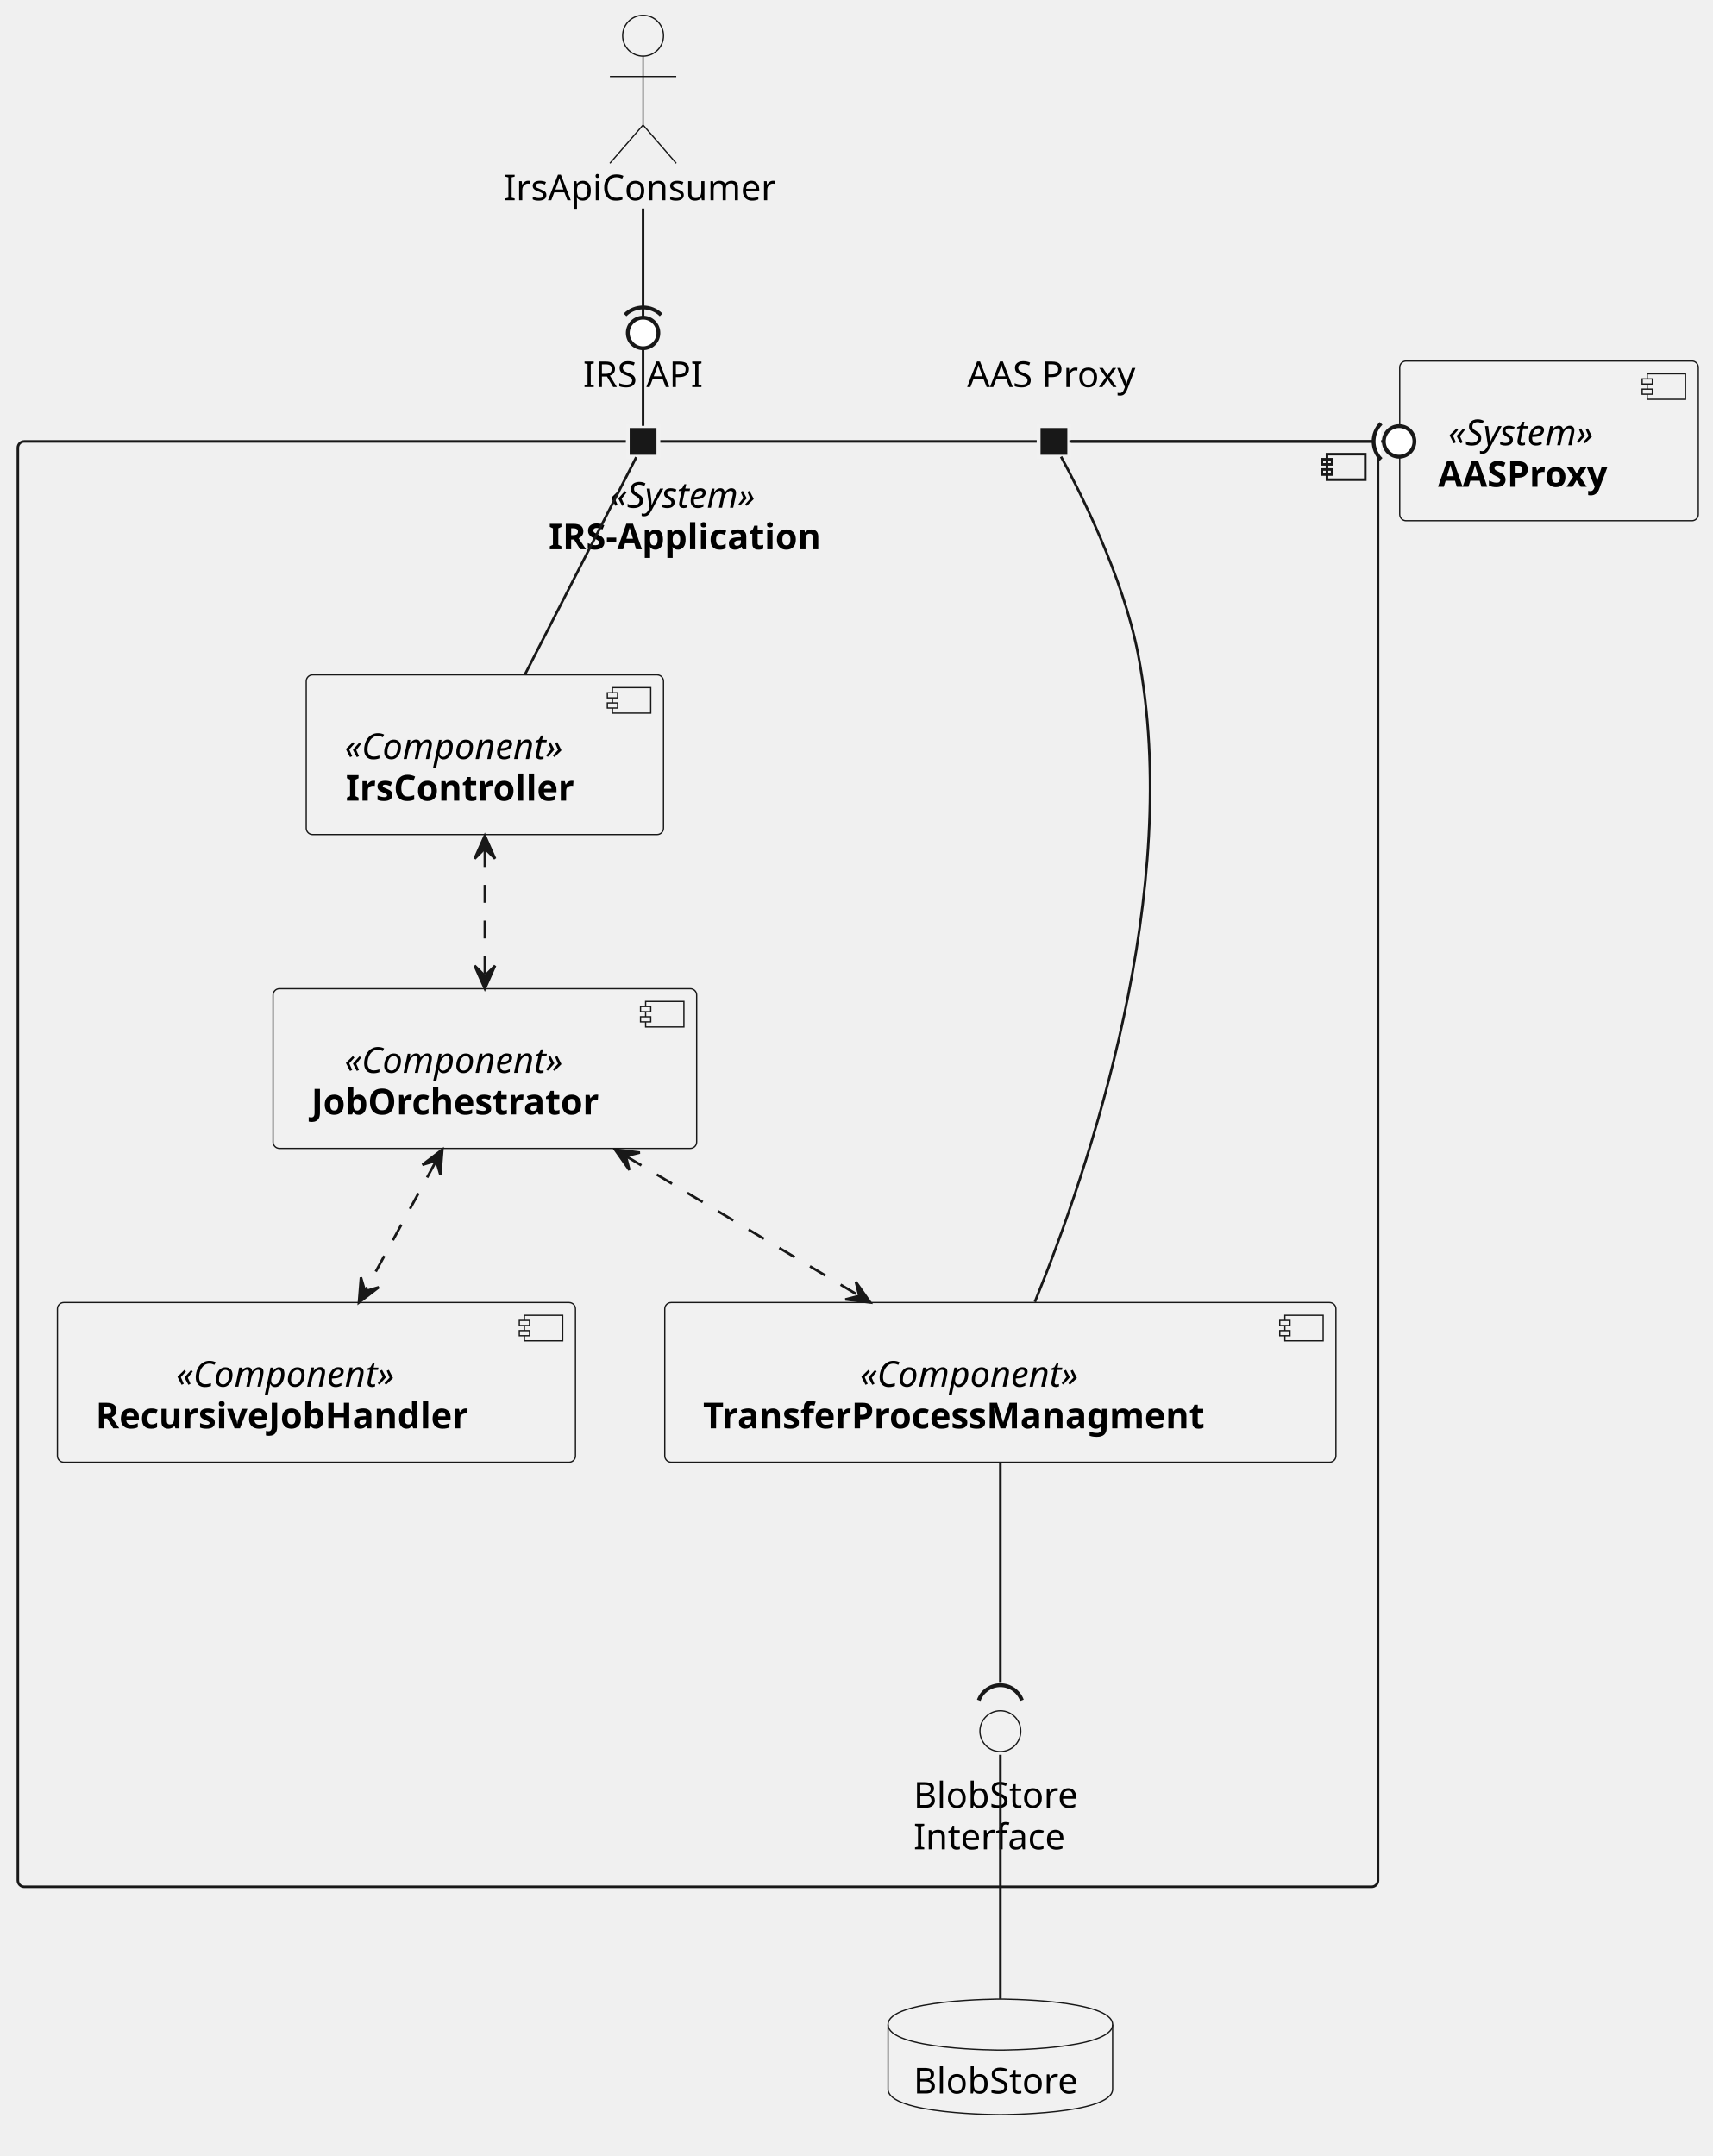
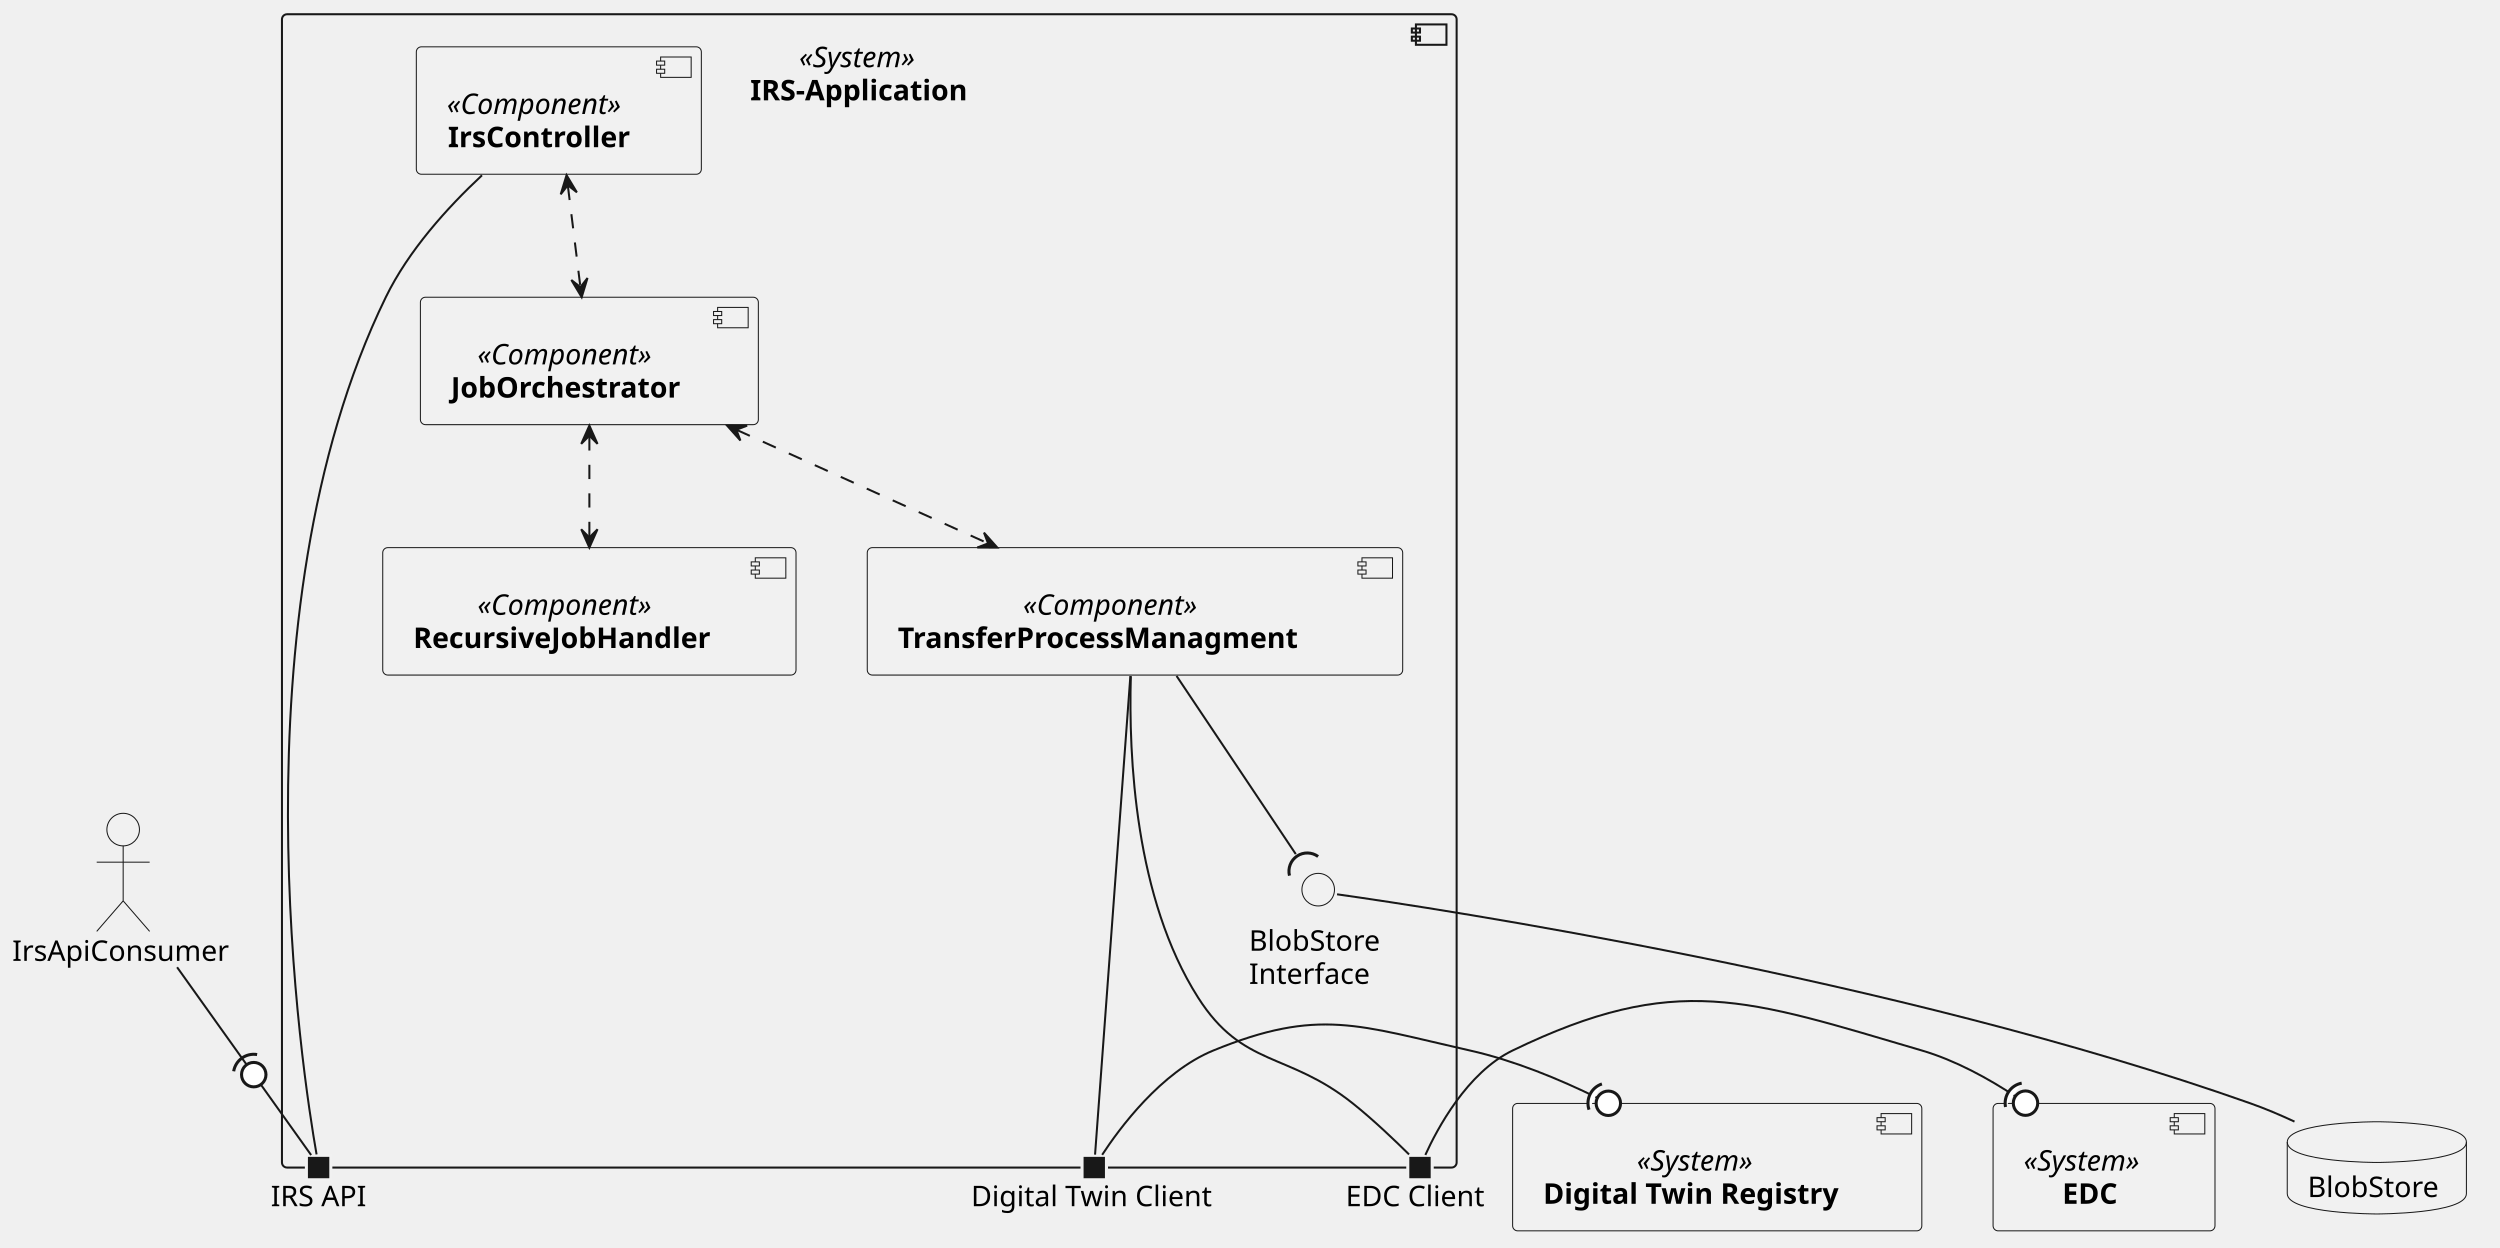
- <svg xmlns="http://www.w3.org/2000/svg" contentStyleType="text/css" height="845px" preserveAspectRatio="none" style="width:671px;height:845px;background:#FFFFFF;" version="1.1" viewBox="0 0 671 845" width="671px" zoomAndPan="magnify">
+ <svg xmlns="http://www.w3.org/2000/svg" contentStyleType="text/css" height="613px" preserveAspectRatio="none" style="width:1228px;height:613px;background:#FFFFFF;" version="1.1" viewBox="0 0 1228 613" width="1228px" zoomAndPan="magnify">
  <defs />
  <g>
    <g id="cluster_IRS">
-       <rect height="566.5" rx="2.5" ry="2.5" style="stroke:#181818;stroke-width:1.0;fill:none;" width="533" x="7" y="173" />
-       <rect height="10" style="stroke:#181818;stroke-width:1.0;fill:none;" width="15" x="520" y="178" />
-       <rect height="2" style="stroke:#181818;stroke-width:1.0;fill:none;" width="4" x="518" y="180" />
-       <rect height="2" style="stroke:#181818;stroke-width:1.0;fill:none;" width="4" x="518" y="184" />
-       <text fill="#000000" font-family="sans-serif" font-size="14" font-style="italic" lengthAdjust="spacing" textLength="69" x="239" y="198.995">«System»</text>
-       <text fill="#000000" font-family="sans-serif" font-size="14" font-weight="bold" lengthAdjust="spacing" textLength="117" x="215" y="215.292">IRS-Application</text>
+       <rect height="566.5" rx="2.5" ry="2.5" style="stroke:#181818;stroke-width:1.0;fill:none;" width="577" x="138.5" y="7" />
+       <rect height="10" style="stroke:#181818;stroke-width:1.0;fill:none;" width="15" x="695.5" y="12" />
+       <rect height="2" style="stroke:#181818;stroke-width:1.0;fill:none;" width="4" x="693.5" y="14" />
+       <rect height="2" style="stroke:#181818;stroke-width:1.0;fill:none;" width="4" x="693.5" y="18" />
+       <text fill="#000000" font-family="sans-serif" font-size="14" font-style="italic" lengthAdjust="spacing" textLength="69" x="392.5" y="32.995">«System»</text>
+       <text fill="#000000" font-family="sans-serif" font-size="14" font-weight="bold" lengthAdjust="spacing" textLength="117" x="368.5" y="49.292">IRS-Application</text>
    </g>
    <g id="elem_RecursiveJobHandler">
-       <rect fill="#F1F1F1" height="62.594" rx="2.5" ry="2.5" style="stroke:#181818;stroke-width:0.5;" width="203" x="22.5" y="510.5" />
-       <rect fill="#F1F1F1" height="10" style="stroke:#181818;stroke-width:0.5;" width="15" x="205.5" y="515.5" />
-       <rect fill="#F1F1F1" height="2" style="stroke:#181818;stroke-width:0.5;" width="4" x="203.5" y="517.5" />
-       <rect fill="#F1F1F1" height="2" style="stroke:#181818;stroke-width:0.5;" width="4" x="203.5" y="521.5" />
-       <text fill="#000000" font-family="sans-serif" font-size="14" font-style="italic" lengthAdjust="spacing" textLength="100" x="69" y="543.495">«Component»</text>
-       <text fill="#000000" font-family="sans-serif" font-size="14" font-weight="bold" lengthAdjust="spacing" textLength="163" x="37.5" y="559.792">RecursiveJobHandler</text>
+       <rect fill="#F1F1F1" height="62.594" rx="2.5" ry="2.5" style="stroke:#181818;stroke-width:0.5;" width="203" x="188" y="269" />
+       <rect fill="#F1F1F1" height="10" style="stroke:#181818;stroke-width:0.5;" width="15" x="371" y="274" />
+       <rect fill="#F1F1F1" height="2" style="stroke:#181818;stroke-width:0.5;" width="4" x="369" y="276" />
+       <rect fill="#F1F1F1" height="2" style="stroke:#181818;stroke-width:0.5;" width="4" x="369" y="280" />
+       <text fill="#000000" font-family="sans-serif" font-size="14" font-style="italic" lengthAdjust="spacing" textLength="100" x="234.5" y="301.995">«Component»</text>
+       <text fill="#000000" font-family="sans-serif" font-size="14" font-weight="bold" lengthAdjust="spacing" textLength="163" x="203" y="318.292">RecursiveJobHandler</text>
    </g>
    <g id="elem_IrsController">
-       <rect fill="#F1F1F1" height="62.594" rx="2.5" ry="2.5" style="stroke:#181818;stroke-width:0.5;" width="140" x="120" y="264.5" />
-       <rect fill="#F1F1F1" height="10" style="stroke:#181818;stroke-width:0.5;" width="15" x="240" y="269.5" />
-       <rect fill="#F1F1F1" height="2" style="stroke:#181818;stroke-width:0.5;" width="4" x="238" y="271.5" />
-       <rect fill="#F1F1F1" height="2" style="stroke:#181818;stroke-width:0.5;" width="4" x="238" y="275.5" />
-       <text fill="#000000" font-family="sans-serif" font-size="14" font-style="italic" lengthAdjust="spacing" textLength="100" x="135" y="297.495">«Component»</text>
-       <text fill="#000000" font-family="sans-serif" font-size="14" font-weight="bold" lengthAdjust="spacing" textLength="99" x="135.5" y="313.792">IrsController</text>
+       <rect fill="#F1F1F1" height="62.594" rx="2.5" ry="2.5" style="stroke:#181818;stroke-width:0.5;" width="140" x="204.5" y="23" />
+       <rect fill="#F1F1F1" height="10" style="stroke:#181818;stroke-width:0.5;" width="15" x="324.5" y="28" />
+       <rect fill="#F1F1F1" height="2" style="stroke:#181818;stroke-width:0.5;" width="4" x="322.5" y="30" />
+       <rect fill="#F1F1F1" height="2" style="stroke:#181818;stroke-width:0.5;" width="4" x="322.5" y="34" />
+       <text fill="#000000" font-family="sans-serif" font-size="14" font-style="italic" lengthAdjust="spacing" textLength="100" x="219.5" y="55.995">«Component»</text>
+       <text fill="#000000" font-family="sans-serif" font-size="14" font-weight="bold" lengthAdjust="spacing" textLength="99" x="220" y="72.292">IrsController</text>
    </g>
    <g id="elem_JobOrchestrator">
-       <rect fill="#F1F1F1" height="62.594" rx="2.5" ry="2.5" style="stroke:#181818;stroke-width:0.5;" width="166" x="107" y="387.5" />
-       <rect fill="#F1F1F1" height="10" style="stroke:#181818;stroke-width:0.5;" width="15" x="253" y="392.5" />
-       <rect fill="#F1F1F1" height="2" style="stroke:#181818;stroke-width:0.5;" width="4" x="251" y="394.5" />
-       <rect fill="#F1F1F1" height="2" style="stroke:#181818;stroke-width:0.5;" width="4" x="251" y="398.5" />
-       <text fill="#000000" font-family="sans-serif" font-size="14" font-style="italic" lengthAdjust="spacing" textLength="100" x="135" y="420.495">«Component»</text>
-       <text fill="#000000" font-family="sans-serif" font-size="14" font-weight="bold" lengthAdjust="spacing" textLength="126" x="122" y="436.792">JobOrchestrator</text>
+       <rect fill="#F1F1F1" height="62.594" rx="2.5" ry="2.5" style="stroke:#181818;stroke-width:0.5;" width="166" x="206.5" y="146" />
+       <rect fill="#F1F1F1" height="10" style="stroke:#181818;stroke-width:0.5;" width="15" x="352.5" y="151" />
+       <rect fill="#F1F1F1" height="2" style="stroke:#181818;stroke-width:0.5;" width="4" x="350.5" y="153" />
+       <rect fill="#F1F1F1" height="2" style="stroke:#181818;stroke-width:0.5;" width="4" x="350.5" y="157" />
+       <text fill="#000000" font-family="sans-serif" font-size="14" font-style="italic" lengthAdjust="spacing" textLength="100" x="234.5" y="178.995">«Component»</text>
+       <text fill="#000000" font-family="sans-serif" font-size="14" font-weight="bold" lengthAdjust="spacing" textLength="126" x="221.5" y="195.292">JobOrchestrator</text>
    </g>
-     <g id="elem_TransferProcessManagment">
-       <rect fill="#F1F1F1" height="62.594" rx="2.5" ry="2.5" style="stroke:#181818;stroke-width:0.5;" width="263" x="260.5" y="510.5" />
-       <rect fill="#F1F1F1" height="10" style="stroke:#181818;stroke-width:0.5;" width="15" x="503.5" y="515.5" />
-       <rect fill="#F1F1F1" height="2" style="stroke:#181818;stroke-width:0.5;" width="4" x="501.5" y="517.5" />
-       <rect fill="#F1F1F1" height="2" style="stroke:#181818;stroke-width:0.5;" width="4" x="501.5" y="521.5" />
-       <text fill="#000000" font-family="sans-serif" font-size="14" font-style="italic" lengthAdjust="spacing" textLength="100" x="337" y="543.495">«Component»</text>
-       <text fill="#000000" font-family="sans-serif" font-size="14" font-weight="bold" lengthAdjust="spacing" textLength="223" x="275.5" y="559.792">TransferProcessManagment</text>
+     <g id="elem_TransferProcessManagement">
+       <rect fill="#F1F1F1" height="62.594" rx="2.5" ry="2.5" style="stroke:#181818;stroke-width:0.5;" width="263" x="426" y="269" />
+       <rect fill="#F1F1F1" height="10" style="stroke:#181818;stroke-width:0.5;" width="15" x="669" y="274" />
+       <rect fill="#F1F1F1" height="2" style="stroke:#181818;stroke-width:0.5;" width="4" x="667" y="276" />
+       <rect fill="#F1F1F1" height="2" style="stroke:#181818;stroke-width:0.5;" width="4" x="667" y="280" />
+       <text fill="#000000" font-family="sans-serif" font-size="14" font-style="italic" lengthAdjust="spacing" textLength="100" x="502.5" y="301.995">«Component»</text>
+       <text fill="#000000" font-family="sans-serif" font-size="14" font-weight="bold" lengthAdjust="spacing" textLength="223" x="441" y="318.292">TransferProcessManagment</text>
    </g>
-     <text fill="#000000" font-family="sans-serif" font-size="14" lengthAdjust="spacing" textLength="47" x="228.5" y="151.698">IRS API</text>
-     <rect fill="#181818" height="12" style="stroke:#F1F1F1;stroke-width:1.5;" width="12" x="246" y="167" />
-     <text fill="#000000" font-family="sans-serif" font-size="14" lengthAdjust="spacing" textLength="68" x="379" y="151.698">AAS Proxy</text>
-     <rect fill="#181818" height="12" style="stroke:#F1F1F1;stroke-width:1.5;" width="12" x="407" y="167" />
+     <text fill="#000000" font-family="sans-serif" font-size="14" lengthAdjust="spacing" textLength="47" x="133" y="592.495">IRS API</text>
+     <rect fill="#181818" height="12" style="stroke:#F1F1F1;stroke-width:1.5;" width="12" x="150.5" y="567.5" />
+     <text fill="#000000" font-family="sans-serif" font-size="14" lengthAdjust="spacing" textLength="121" x="477" y="592.495">Digital Twin Client</text>
+     <rect fill="#181818" height="12" style="stroke:#F1F1F1;stroke-width:1.5;" width="12" x="531.5" y="567.5" />
+     <text fill="#000000" font-family="sans-serif" font-size="14" lengthAdjust="spacing" textLength="73" x="661" y="592.495">EDC Client</text>
+     <rect fill="#181818" height="12" style="stroke:#F1F1F1;stroke-width:1.5;" width="12" x="691.5" y="567.5" />
    <g id="elem_StoreInterface">
-       <ellipse cx="392" cy="678.5" fill="#F1F1F1" rx="8" ry="8" style="stroke:#181818;stroke-width:0.5;" />
-       <text fill="#000000" font-family="sans-serif" font-size="14" lengthAdjust="spacing" textLength="68" x="358" y="708.495">BlobStore</text>
-       <text fill="#000000" font-family="sans-serif" font-size="14" lengthAdjust="spacing" textLength="60" x="358" y="724.792">Interface</text>
+       <ellipse cx="647.5" cy="437" fill="#F1F1F1" rx="8" ry="8" style="stroke:#181818;stroke-width:0.5;" />
+       <text fill="#000000" font-family="sans-serif" font-size="14" lengthAdjust="spacing" textLength="68" x="613.5" y="466.995">BlobStore</text>
+       <text fill="#000000" font-family="sans-serif" font-size="14" lengthAdjust="spacing" textLength="60" x="613.5" y="483.292">Interface</text>
    </g>
-     <g id="elem_AASProxy">
-       <rect fill="#F1F1F1" height="62.594" rx="2.5" ry="2.5" style="stroke:#181818;stroke-width:0.5;" width="117" x="548.5" y="141.5" />
-       <rect fill="#F1F1F1" height="10" style="stroke:#181818;stroke-width:0.5;" width="15" x="645.5" y="146.5" />
-       <rect fill="#F1F1F1" height="2" style="stroke:#181818;stroke-width:0.5;" width="4" x="643.5" y="148.5" />
-       <rect fill="#F1F1F1" height="2" style="stroke:#181818;stroke-width:0.5;" width="4" x="643.5" y="152.5" />
-       <text fill="#000000" font-family="sans-serif" font-size="14" font-style="italic" lengthAdjust="spacing" textLength="69" x="567.5" y="174.495">«System»</text>
-       <text fill="#000000" font-family="sans-serif" font-size="14" font-weight="bold" lengthAdjust="spacing" textLength="77" x="563.5" y="190.792">AASProxy</text>
+     <g id="elem_DTR">
+       <rect fill="#F1F1F1" height="62.594" rx="2.5" ry="2.5" style="stroke:#181818;stroke-width:0.5;" width="201" x="743" y="542" />
+       <rect fill="#F1F1F1" height="10" style="stroke:#181818;stroke-width:0.5;" width="15" x="924" y="547" />
+       <rect fill="#F1F1F1" height="2" style="stroke:#181818;stroke-width:0.5;" width="4" x="922" y="549" />
+       <rect fill="#F1F1F1" height="2" style="stroke:#181818;stroke-width:0.5;" width="4" x="922" y="553" />
+       <text fill="#000000" font-family="sans-serif" font-size="14" font-style="italic" lengthAdjust="spacing" textLength="69" x="804" y="574.995">«System»</text>
+       <text fill="#000000" font-family="sans-serif" font-size="14" font-weight="bold" lengthAdjust="spacing" textLength="161" x="758" y="591.292">Digital Twin Registry</text>
+     </g>
+     <g id="elem_EDC">
+       <rect fill="#F1F1F1" height="62.594" rx="2.5" ry="2.5" style="stroke:#181818;stroke-width:0.5;" width="109" x="979" y="542" />
+       <rect fill="#F1F1F1" height="10" style="stroke:#181818;stroke-width:0.5;" width="15" x="1068" y="547" />
+       <rect fill="#F1F1F1" height="2" style="stroke:#181818;stroke-width:0.5;" width="4" x="1066" y="549" />
+       <rect fill="#F1F1F1" height="2" style="stroke:#181818;stroke-width:0.5;" width="4" x="1066" y="553" />
+       <text fill="#000000" font-family="sans-serif" font-size="14" font-style="italic" lengthAdjust="spacing" textLength="69" x="994" y="574.995">«System»</text>
+       <text fill="#000000" font-family="sans-serif" font-size="14" font-weight="bold" lengthAdjust="spacing" textLength="31" x="1013" y="591.292">EDC</text>
    </g>
    <g id="elem_IrsApiConsumer">
-       <ellipse cx="252" cy="14" fill="#F1F1F1" rx="8" ry="8" style="stroke:#181818;stroke-width:0.5;" />
-       <path d="M252,22 L252,49 M239,30 L265,30 M252,49 L239,64 M252,49 L265,64 " fill="none" style="stroke:#181818;stroke-width:0.5;" />
-       <text fill="#000000" font-family="sans-serif" font-size="14" lengthAdjust="spacing" textLength="109" x="197.5" y="78.495">IrsApiConsumer</text>
+       <ellipse cx="60.5" cy="407.5" fill="#F1F1F1" rx="8" ry="8" style="stroke:#181818;stroke-width:0.5;" />
+       <path d="M60.5,415.5 L60.5,442.5 M47.5,423.5 L73.5,423.5 M60.5,442.5 L47.5,457.5 M60.5,442.5 L73.5,457.5 " fill="none" style="stroke:#181818;stroke-width:0.5;" />
+       <text fill="#000000" font-family="sans-serif" font-size="14" lengthAdjust="spacing" textLength="109" x="6" y="471.995">IrsApiConsumer</text>
    </g>
    <g id="elem_BlobStore">
-       <path d="M348,793.5 C348,783.5 392,783.5 392,783.5 C392,783.5 436,783.5 436,793.5 L436,818.797 C436,828.797 392,828.797 392,828.797 C392,828.797 348,828.797 348,818.797 L348,793.5 " fill="#F1F1F1" style="stroke:#181818;stroke-width:0.5;" />
-       <path d="M348,793.5 C348,803.5 392,803.5 392,803.5 C392,803.5 436,803.5 436,793.5 " fill="none" style="stroke:#181818;stroke-width:0.5;" />
-       <text fill="#000000" font-family="sans-serif" font-size="14" lengthAdjust="spacing" textLength="68" x="358" y="820.495">BlobStore</text>
+       <path d="M1123.5,561 C1123.5,551 1167.5,551 1167.5,551 C1167.5,551 1211.5,551 1211.5,561 L1211.5,586.297 C1211.5,596.297 1167.5,596.297 1167.5,596.297 C1167.5,596.297 1123.5,596.297 1123.5,586.297 L1123.5,561 " fill="#F1F1F1" style="stroke:#181818;stroke-width:0.5;" />
+       <path d="M1123.5,561 C1123.5,571 1167.5,571 1167.5,571 C1167.5,571 1211.5,571 1211.5,561 " fill="none" style="stroke:#181818;stroke-width:0.5;" />
+       <text fill="#000000" font-family="sans-serif" font-size="14" lengthAdjust="spacing" textLength="68" x="1133.5" y="587.995">BlobStore</text>
    </g>
    <g id="link_IrsController_JobOrchestrator">
-       <path d="M190,332.81 C190,348.43 190,366.69 190,382.29 " fill="none" id="IrsController-JobOrchestrator" style="stroke:#181818;stroke-width:1.0;stroke-dasharray:7.0,7.0;" />
-       <polygon fill="#181818" points="190,387.48,194,378.48,190,382.48,186,378.48,190,387.48" style="stroke:#181818;stroke-width:1.0;" />
-       <polygon fill="#181818" points="190,327.53,186,336.53,190,332.53,194,336.53,190,327.53" style="stroke:#181818;stroke-width:1.0;" />
+       <path d="M278.94,91.31 C280.88,106.93 283.14,125.19 285.07,140.79 " fill="none" id="IrsController-JobOrchestrator" style="stroke:#181818;stroke-width:1.0;stroke-dasharray:7.0,7.0;" />
+       <polygon fill="#181818" points="285.72,145.98,288.586,136.557,285.107,141.018,280.647,137.538,285.72,145.98" style="stroke:#181818;stroke-width:1.0;" />
+       <polygon fill="#181818" points="278.29,86.03,275.424,95.453,278.903,90.992,283.363,94.472,278.29,86.03" style="stroke:#181818;stroke-width:1.0;" />
    </g>
-     <g id="link_JobOrchestrator_TransferProcessManagment">
-       <path d="M245.33,453.14 C273.7,470.14 308.16,490.78 336.54,507.78 " fill="none" id="JobOrchestrator-TransferProcessManagment" style="stroke:#181818;stroke-width:1.0;stroke-dasharray:7.0,7.0;" />
-       <polygon fill="#181818" points="341.04,510.48,335.38,502.42,336.752,507.908,331.265,509.279,341.04,510.48" style="stroke:#181818;stroke-width:1.0;" />
-       <polygon fill="#181818" points="240.97,450.53,246.63,458.59,245.257,453.103,250.745,451.731,240.97,450.53" style="stroke:#181818;stroke-width:1.0;" />
+     <g id="link_JobOrchestrator_TransferProcessManagement">
+       <path d="M361.94,211.2 C400.21,228.48 447.04,249.63 485.27,266.89 " fill="none" id="JobOrchestrator-TransferProcessManagement" style="stroke:#181818;stroke-width:1.0;stroke-dasharray:7.0,7.0;" />
+       <polygon fill="#181818" points="489.89,268.98,483.333,261.631,485.333,266.923,480.041,268.923,489.89,268.98" style="stroke:#181818;stroke-width:1.0;" />
+       <polygon fill="#181818" points="357.13,209.03,363.687,216.379,361.687,211.087,366.979,209.087,357.13,209.03" style="stroke:#181818;stroke-width:1.0;" />
    </g>
    <g id="link_JobOrchestrator_RecursiveJobHandler">
-       <path d="M170.71,455.37 C162,471.34 151.74,490.15 143.05,506.07 " fill="none" id="JobOrchestrator-RecursiveJobHandler" style="stroke:#181818;stroke-width:1.0;stroke-dasharray:7.0,7.0;" />
-       <polygon fill="#181818" points="140.65,510.48,148.464,504.485,143.039,506.088,141.437,500.663,140.65,510.48" style="stroke:#181818;stroke-width:1.0;" />
-       <polygon fill="#181818" points="173.35,450.53,165.529,456.516,170.956,454.92,172.552,460.346,173.35,450.53" style="stroke:#181818;stroke-width:1.0;" />
+       <path d="M289.5,214.31 C289.5,229.93 289.5,248.19 289.5,263.79 " fill="none" id="JobOrchestrator-RecursiveJobHandler" style="stroke:#181818;stroke-width:1.0;stroke-dasharray:7.0,7.0;" />
+       <polygon fill="#181818" points="289.5,268.98,293.5,259.98,289.5,263.98,285.5,259.98,289.5,268.98" style="stroke:#181818;stroke-width:1.0;" />
+       <polygon fill="#181818" points="289.5,209.03,285.5,218.03,289.5,214.03,293.5,218.03,289.5,209.03" style="stroke:#181818;stroke-width:1.0;" />
    </g>
-     <g id="link_TransferProcessManagment_StoreInterface">
-       <path d="M392,573.52 C392,599.93 392,637.24 392,659.25 " fill="none" id="TransferProcessManagment-to-StoreInterface" style="stroke:#181818;stroke-width:1.0;" />
-       <path d="M400.457,666.402 A9,9 0 0 0 383.543 666.402" fill="none" style="stroke:#181818;stroke-width:1.5;" />
+     <g id="link_TransferProcessManagement_StoreInterface">
+       <path d="M577.92,332.02 C596.08,359.16 621.95,397.82 636.49,419.54 " fill="none" id="TransferProcessManagement-to-StoreInterface" style="stroke:#181818;stroke-width:1.0;" />
+       <path d="M647.451,420.721 A9,9 0 0 0 633.388 430.12" fill="none" style="stroke:#181818;stroke-width:1.5;" />
    </g>
    <g id="link_API_PORT_IrsController">
-       <path d="M249.34,179.2 C241.92,193.67 220.6,235.29 205.65,264.47 " fill="none" id="API_PORT-IrsController" style="stroke:#181818;stroke-width:1.0;" />
+       <path d="M155.5,567.05 C148.84,529.19 113.34,302.2 189.5,146 C200.65,123.14 219.58,102.12 236.75,86.11 " fill="none" id="API_PORT-IrsController" style="stroke:#181818;stroke-width:1.0;" />
    </g>
    <g id="link_IrsApiConsumer_API_PORT">
-       <path d="M252,81.72 C252,112.3 252,152.79 252,166.89 " fill="none" id="IrsApiConsumer-API_PORT" style="stroke:#181818;stroke-width:1.0;" />
-       <path d="M259.071,123.414 A10,10 0 0 0 244.929 123.414" fill="none" style="stroke:#181818;stroke-width:1.5;" />
-       <ellipse cx="252" cy="130.485" fill="#FFFFFF" rx="6" ry="6" style="stroke:#181818;stroke-width:1.5;" />
+       <path d="M86.99,475.11 C110.3,507.77 142.14,552.38 152.83,567.36 " fill="none" id="IrsApiConsumer-API_PORT" style="stroke:#181818;stroke-width:1.0;" />
+       <path d="M126.29,518.002 A10,10 0 0 0 114.779 526.217" fill="none" style="stroke:#181818;stroke-width:1.5;" />
+       <ellipse cx="124.642" cy="527.865" fill="#FFFFFF" rx="6" ry="6" style="stroke:#181818;stroke-width:1.5;" />
    </g>
-     <g id="link_TransferProcessManagment_AAS_PORT">
-       <path d="M405.53,510.26 C426.77,458.07 463.78,348.82 446,256.5 C440.05,225.6 422.63,191.56 415.79,179 " fill="none" id="TransferProcessManagment-AAS_PORT" style="stroke:#181818;stroke-width:1.0;" />
+     <g id="link_TransferProcessManagement_AAS_PORT">
+       <path d="M555.24,332.06 C550.57,395.46 540.06,537.83 537.89,567.16 " fill="none" id="TransferProcessManagement-AAS_PORT" style="stroke:#181818;stroke-width:1.0;" />
    </g>
-     <g id="link_AAS_PORT_AASProxy">
-       <path d="M419.06,173 C460.45,173 501.84,173 543.22,173 " fill="none" id="AAS_PORT-to-AASProxy" style="stroke:#181818;stroke-width:1.0;" />
-       <ellipse cx="548.27" cy="173" fill="#FFFFFF" rx="6" ry="6" style="stroke:#181818;stroke-width:1.5;" />
-       <path d="M541.199,165.929 A10,10 0 0 0 541.199 180.071" fill="#FFFFFF" style="stroke:#181818;stroke-width:1.5;" />
+     <g id="link_TransferProcessManagement_EDC_PORT">
+       <path d="M555.47,332.15 C554.33,371.73 557.51,441.32 588.5,490 C610.48,524.53 632.5,516.49 664.5,542 C674.75,550.17 685.76,560.75 692.12,567.06 " fill="none" id="TransferProcessManagement-EDC_PORT" style="stroke:#181818;stroke-width:1.0;" />
+     </g>
+     <g id="link_AAS_PORT_DTR">
+       <path d="M541.38,567.25 C549.6,554.66 570.17,526.57 596,516 C647.83,494.79 667.36,503.72 722,516 C743.51,520.83 765.7,529.93 785.13,539.49 " fill="none" id="AAS_PORT-to-DTR" style="stroke:#181818;stroke-width:1.0;" />
+       <ellipse cx="790.01" cy="541.93" fill="#FFFFFF" rx="6" ry="6" style="stroke:#181818;stroke-width:1.5;" />
+       <path d="M786.86,532.439 A10,10 0 0 0 780.519 545.08" fill="#FFFFFF" style="stroke:#181818;stroke-width:1.5;" />
+     </g>
+     <g id="link_EDC_PORT_EDC">
+       <path d="M700.13,567.3 C705.8,554.8 720.54,526.87 743,516 C823.41,477.09 858.28,490.84 944,516 C960.38,520.81 976.6,529.64 990.64,538.97 " fill="none" id="EDC_PORT-to-EDC" style="stroke:#181818;stroke-width:1.0;" />
+       <ellipse cx="994.93" cy="541.87" fill="#FFFFFF" rx="6" ry="6" style="stroke:#181818;stroke-width:1.5;" />
+       <path d="M993.047,532.049 A10,10 0 0 0 985.109 543.753" fill="#FFFFFF" style="stroke:#181818;stroke-width:1.5;" />
    </g>
    <g id="link_StoreInterface_BlobStore">
-       <path d="M392,687.73 C392,706.93 392,755.16 392,783.43 " fill="none" id="StoreInterface-BlobStore" style="stroke:#181818;stroke-width:1.0;" />
+       <path d="M656.76,439.28 C704.87,446.08 930.63,480.1 1105.5,542 C1112.62,544.52 1120,547.65 1127.06,550.93 " fill="none" id="StoreInterface-BlobStore" style="stroke:#181818;stroke-width:1.0;" />
    </g>
  </g>
</svg>
